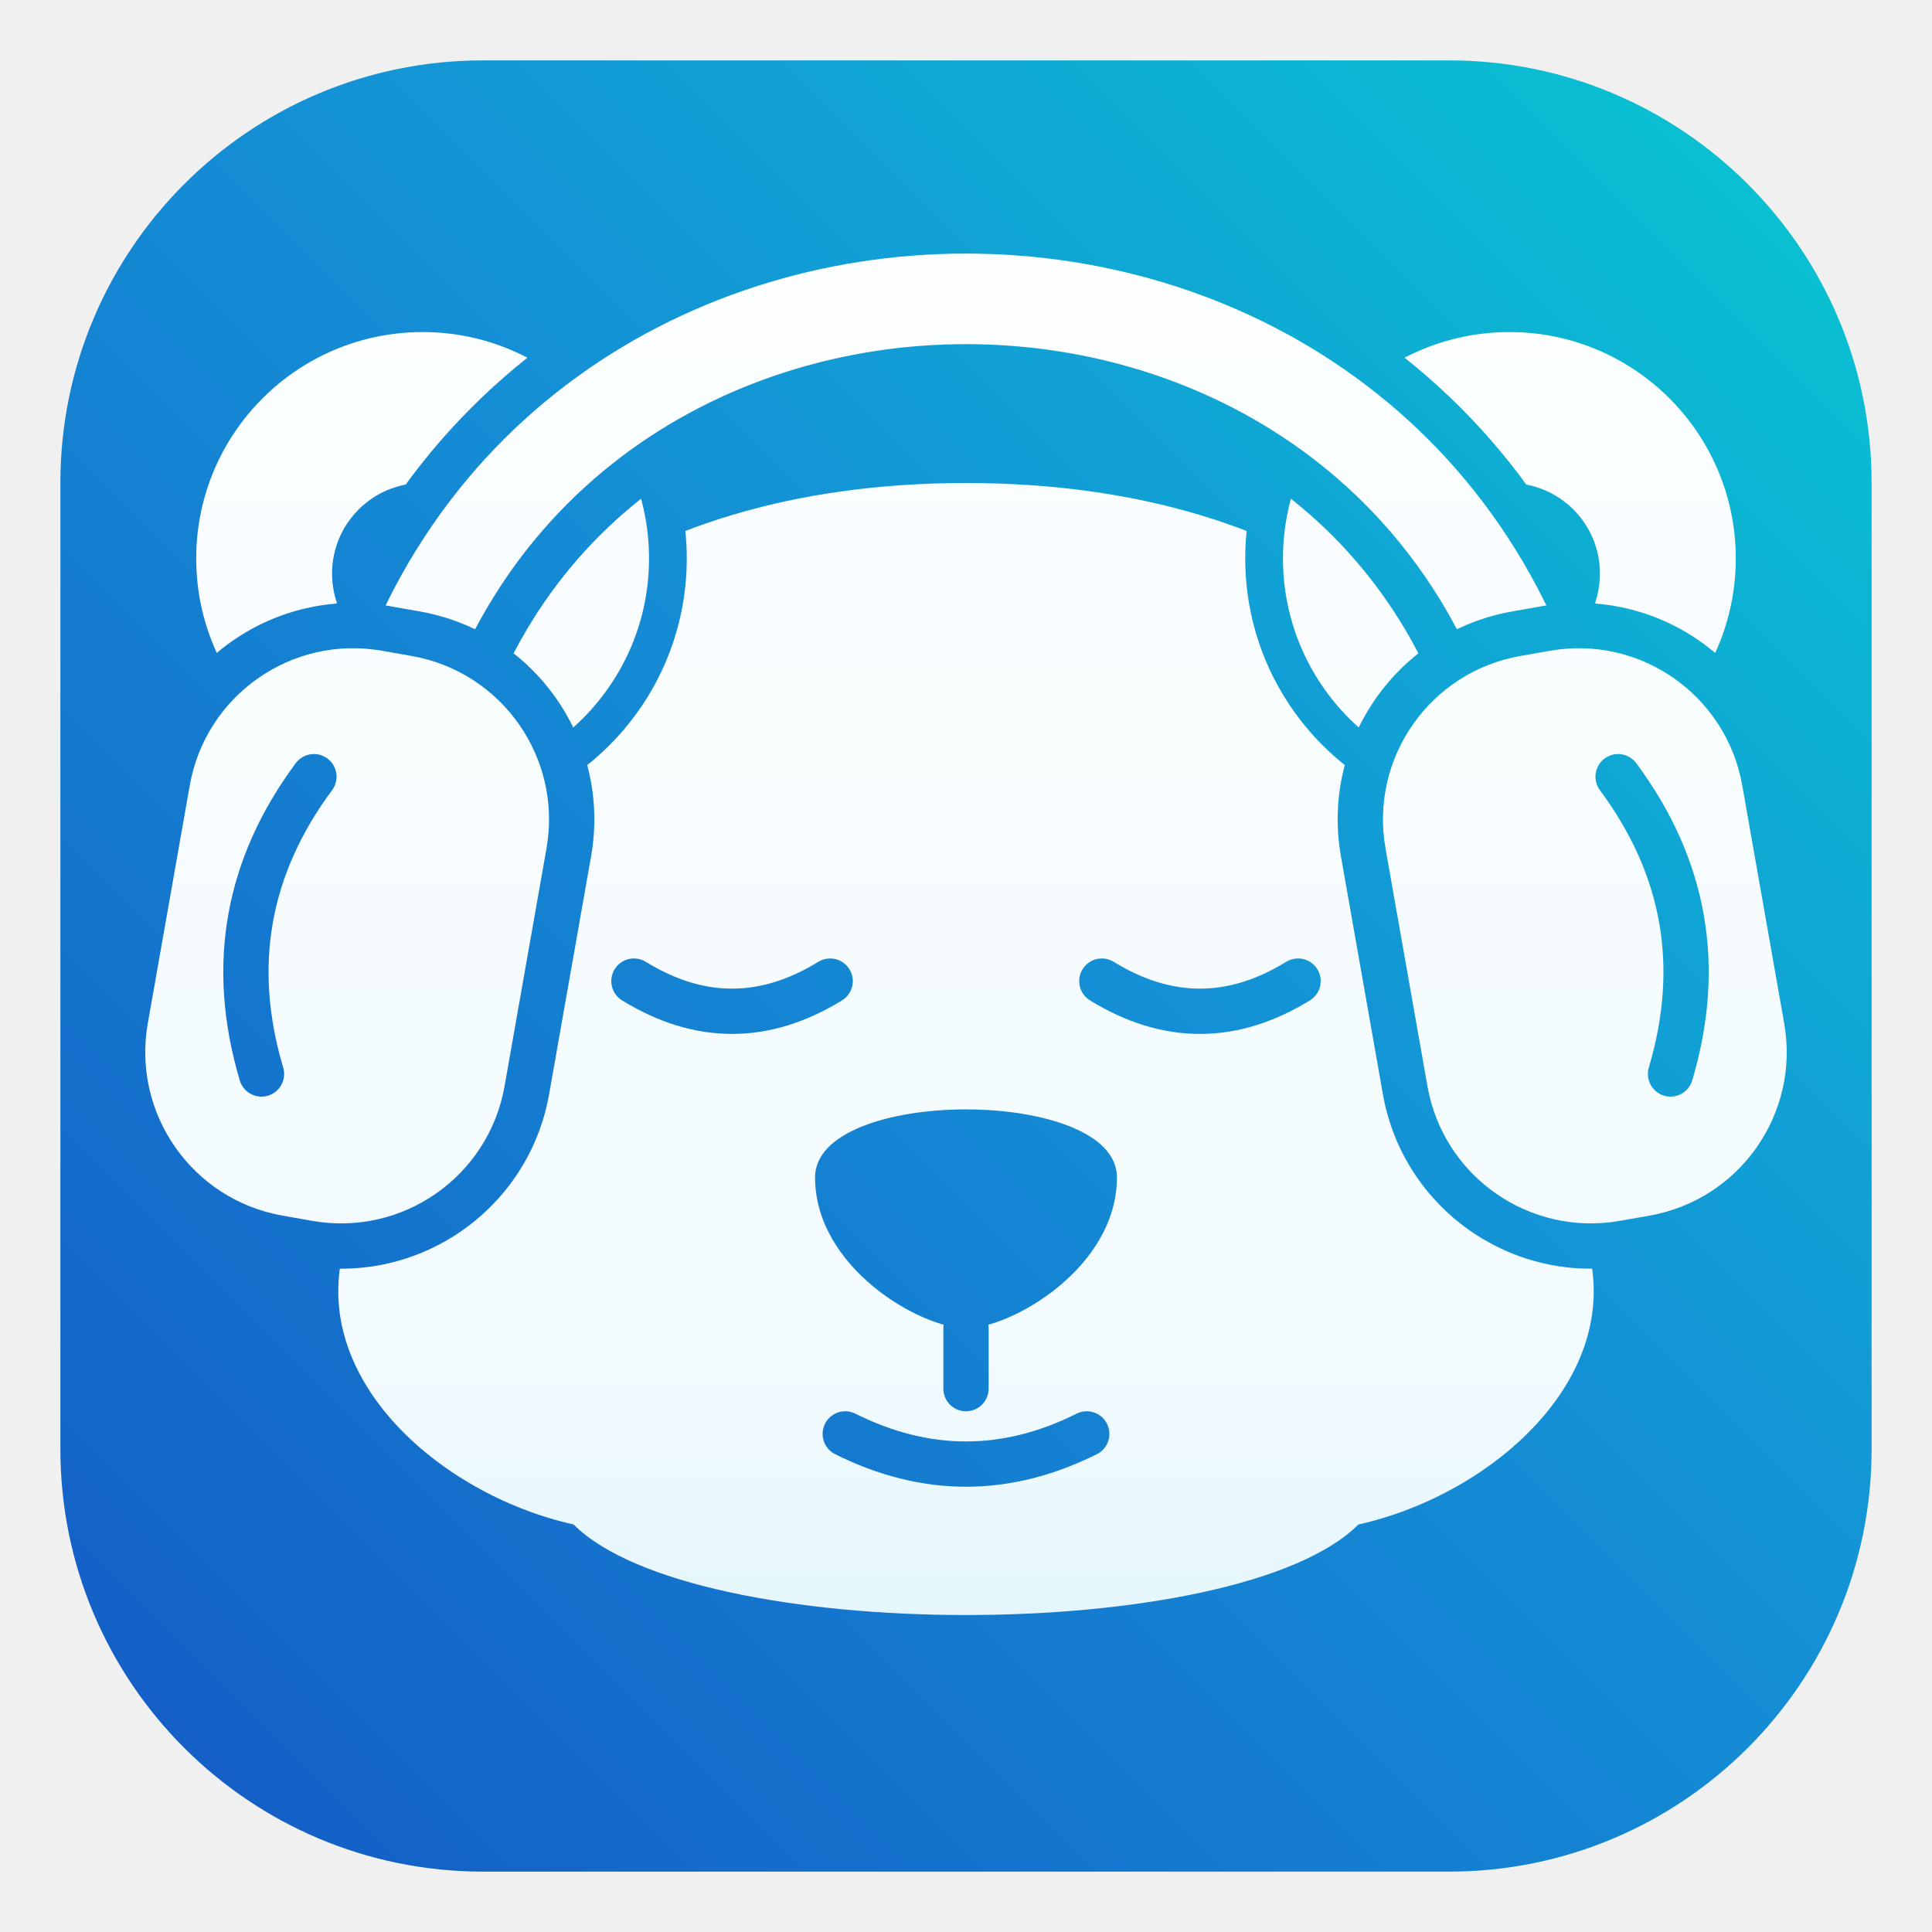
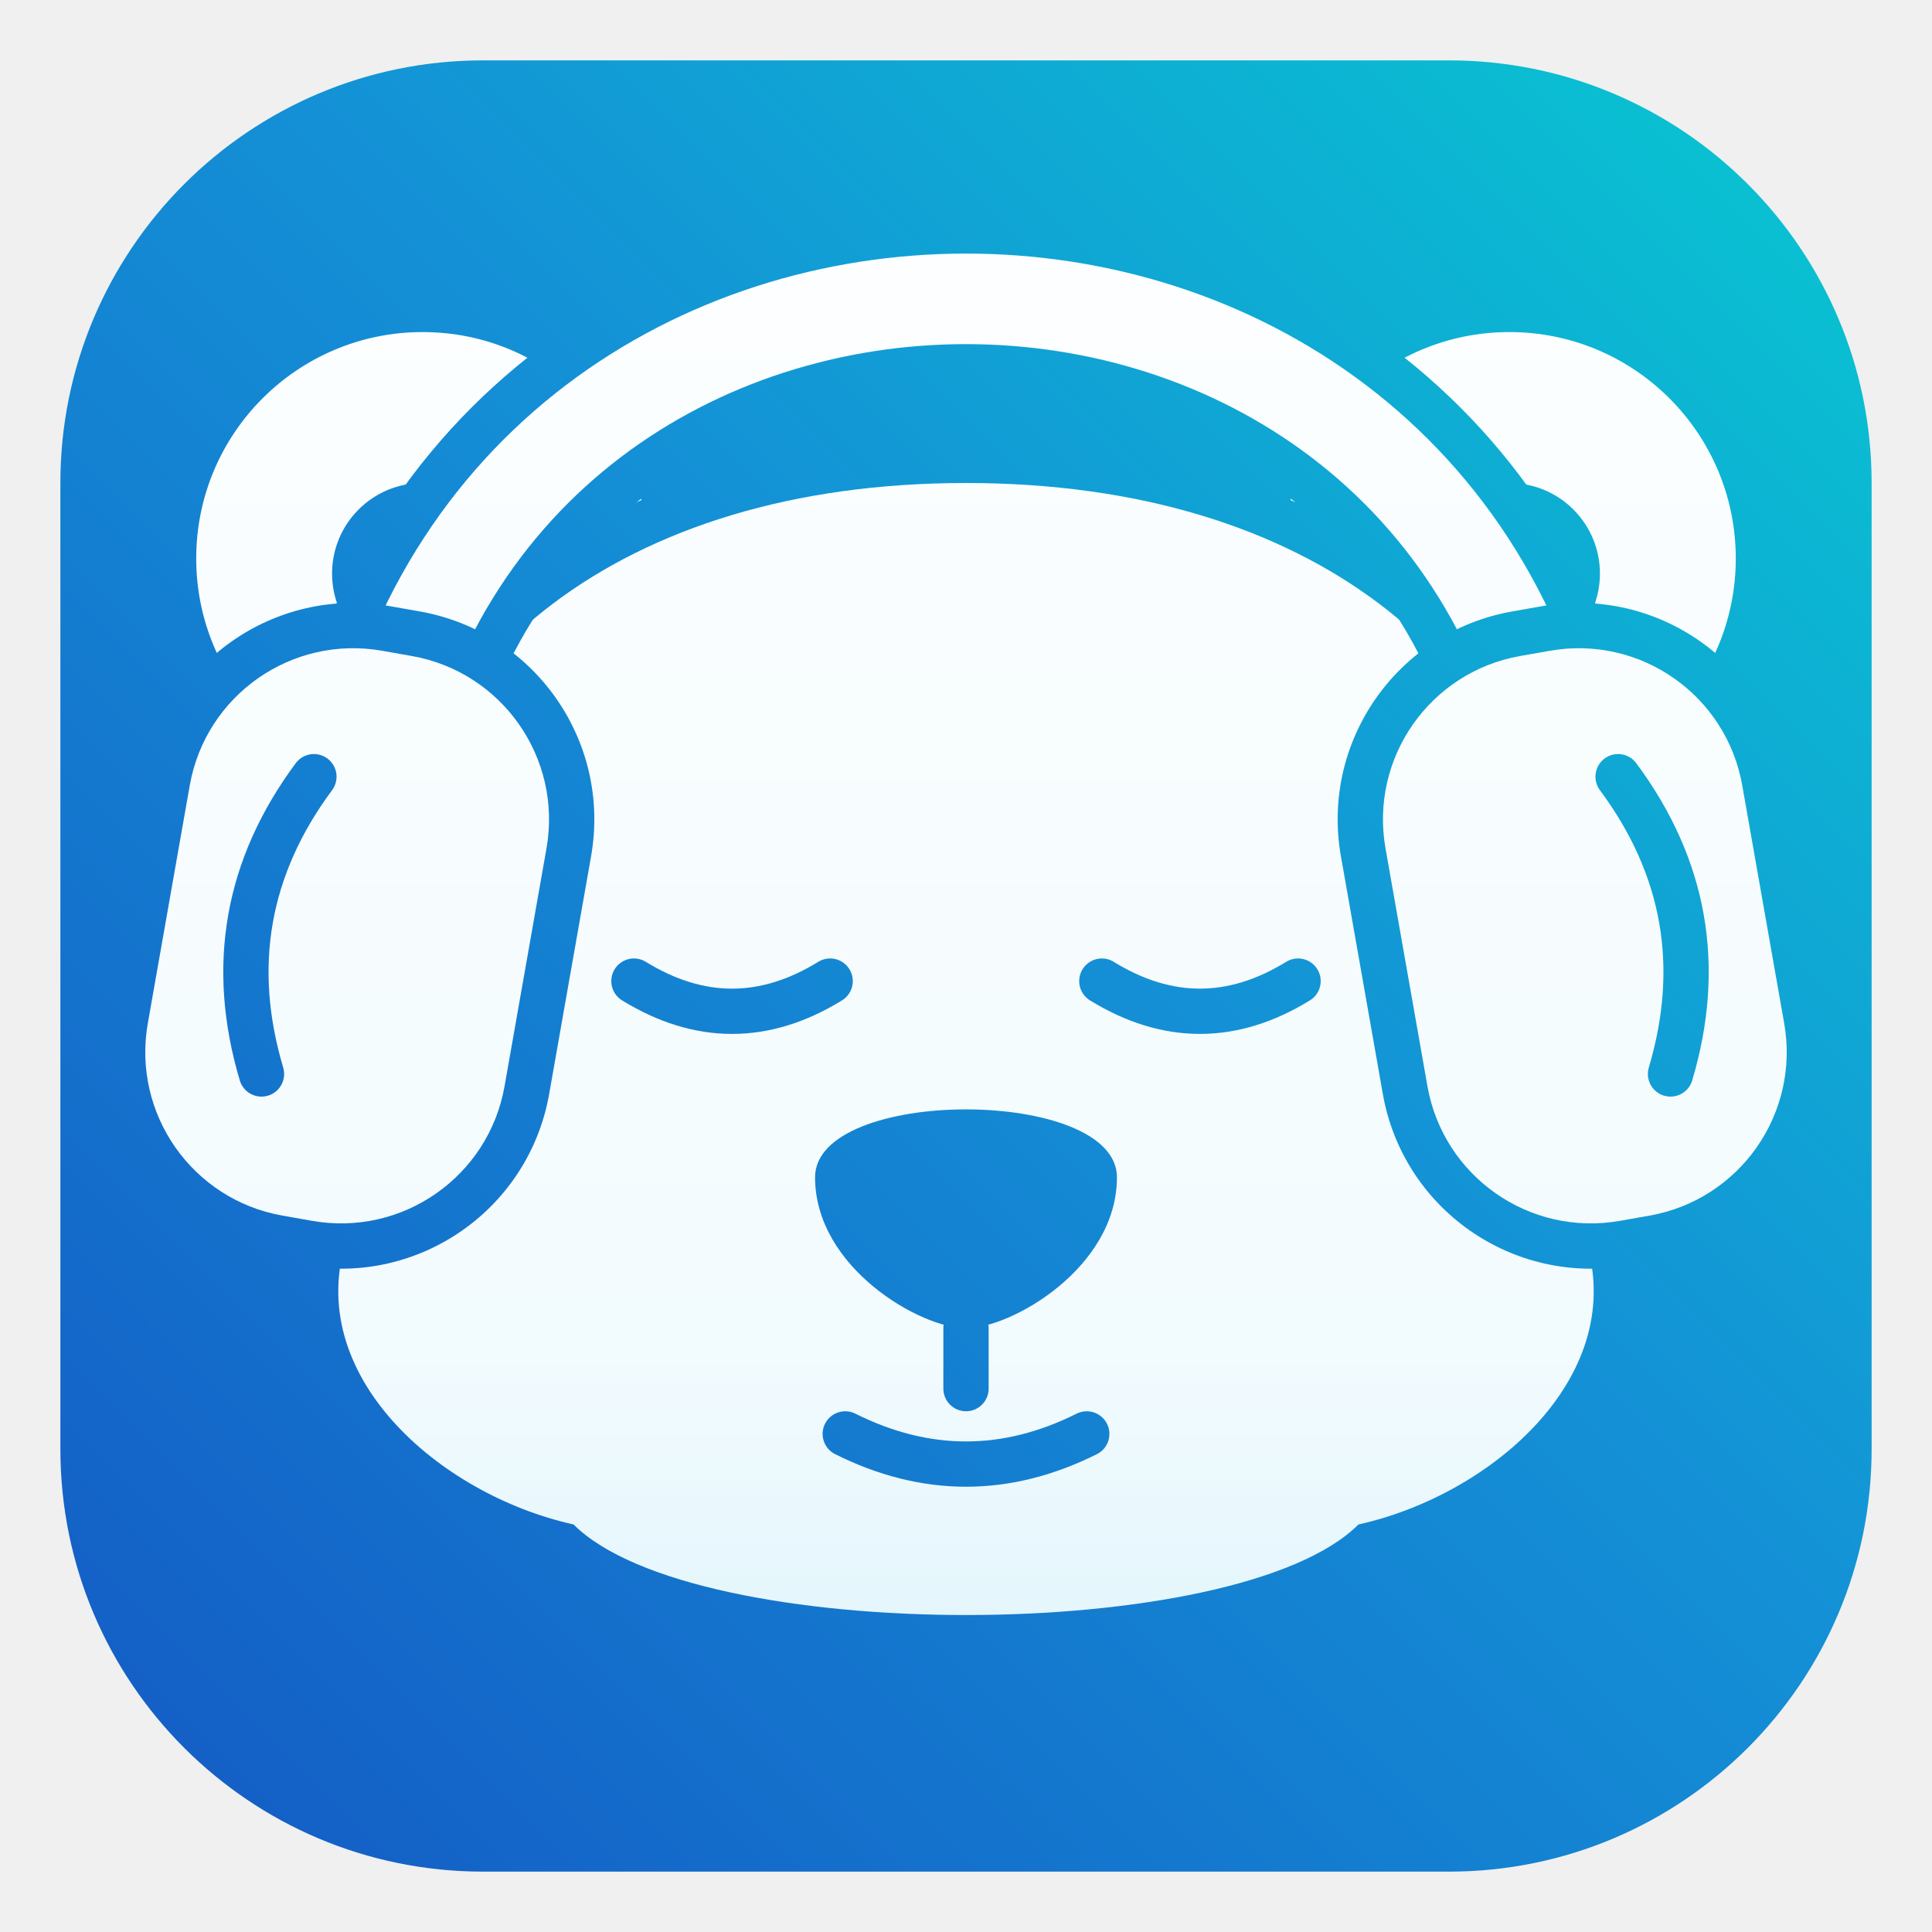
<svg xmlns="http://www.w3.org/2000/svg" viewBox="0 0 128 128">
  <defs>
    <linearGradient id="bg" x1="0" y1="1" x2="1" y2="0">
      <stop offset="0" stop-color="#1459c4" />
      <stop offset=".55" stop-color="#1490d6" />
      <stop offset="1" stop-color="#08c8d1" />
    </linearGradient>
    <linearGradient id="fur" x1="0" y1="0" x2="0" y2="1">
      <stop offset="0" stop-color="#ffffff" />
      <stop offset=".7" stop-color="#f2fbfe" />
      <stop offset="1" stop-color="#d3f0fa" />
    </linearGradient>
    <linearGradient id="hp" x1="0" y1="0" x2="0" y2="1">
      <stop offset="0" stop-color="#d4f3fc" />
      <stop offset="1" stop-color="#9edcf2" />
    </linearGradient>
    <mask id="m" maskUnits="userSpaceOnUse" x="0" y="0" width="128" height="128">
      <g transform="translate(0 7)">
+         <circle cx="28" cy="30" r="15" fill="white" />
+         <circle cx="28" cy="31" r="6" fill="black" />
+         <circle cx="100" cy="30" r="15" fill="white" />
+         <circle cx="100" cy="31" r="6" fill="black" />
        <path d="M64 25 C 87 25, 101 37, 103 53 C 109 59, 111 69, 105 75 C 108 84, 99 92, 90 94 C 82 102, 46 102, 38 94 C 29 92, 20 84, 23 75 C 17 69, 19 59, 25 53 C 27 37, 41 25, 64 25 Z" fill="white" stroke="black" stroke-width="6" />
        <path d="M64 25 C 87 25, 101 37, 103 53 C 109 59, 111 69, 105 75 C 108 84, 99 92, 90 94 C 82 102, 46 102, 38 94 C 29 92, 20 84, 23 75 C 17 69, 19 59, 25 53 C 27 37, 41 25, 64 25 Z" fill="white" />
-         <circle cx="28" cy="30" r="15" fill="white" stroke="black" stroke-width="5" />
-         <circle cx="28" cy="30" r="15" fill="white" />
-         <circle cx="28" cy="31" r="6" fill="black" />
-         <circle cx="100" cy="30" r="15" fill="white" stroke="black" stroke-width="5" />
-         <circle cx="100" cy="30" r="15" fill="white" />
-         <circle cx="100" cy="31" r="6" fill="black" />
        <path d="M54 68 C 54 62, 74 62, 74 68 C 74 74, 67 78, 64 78 C 61 78, 54 74, 54 68 Z" fill="black" transform="translate(0 3)" />
        <path d="M64 81 v4 M56 88 q8 4 16 0 M42 58 q6.5 4 13 0 M73 58 q6.5 4 13 0" fill="none" stroke="black" stroke-width="3" stroke-linecap="round" />
        <path d="M24.7 45.2 C 33 2, 95 2, 103.3 45.2" fill="none" stroke="black" stroke-width="12" stroke-linecap="round" />
        <path d="M24.7 45.2 C 33 2, 95 2, 103.3 45.2" fill="none" stroke="white" stroke-width="6" stroke-linecap="round" />
        <g transform="rotate(10 23 55)">
          <rect x="8" y="33" width="30" height="44" rx="14" fill="black" />
          <rect x="11" y="36" width="24" height="38" rx="11" fill="white" />
          <path d="M19 45 q-5 10 0 20" fill="none" stroke="black" stroke-width="3" stroke-linecap="round" />
        </g>
        <g transform="rotate(-10 105 55)">
          <rect x="90" y="33" width="30" height="44" rx="14" fill="black" />
          <rect x="93" y="36" width="24" height="38" rx="11" fill="white" />
          <path d="M109 45 q5 10 0 20" fill="none" stroke="black" stroke-width="3" stroke-linecap="round" />
        </g>
      </g>
    </mask>
    <mask id="clip">
      <rect x="4" y="4" width="120" height="120" rx="28" fill="white" />
    </mask>
  </defs>
  <rect x="4" y="4" width="120" height="120" rx="28" fill="url(#bg)" />
  <g mask="url(#clip)">
    <rect width="128" height="128" fill="url(#fur)" mask="url(#m)" />
  </g>
</svg>
